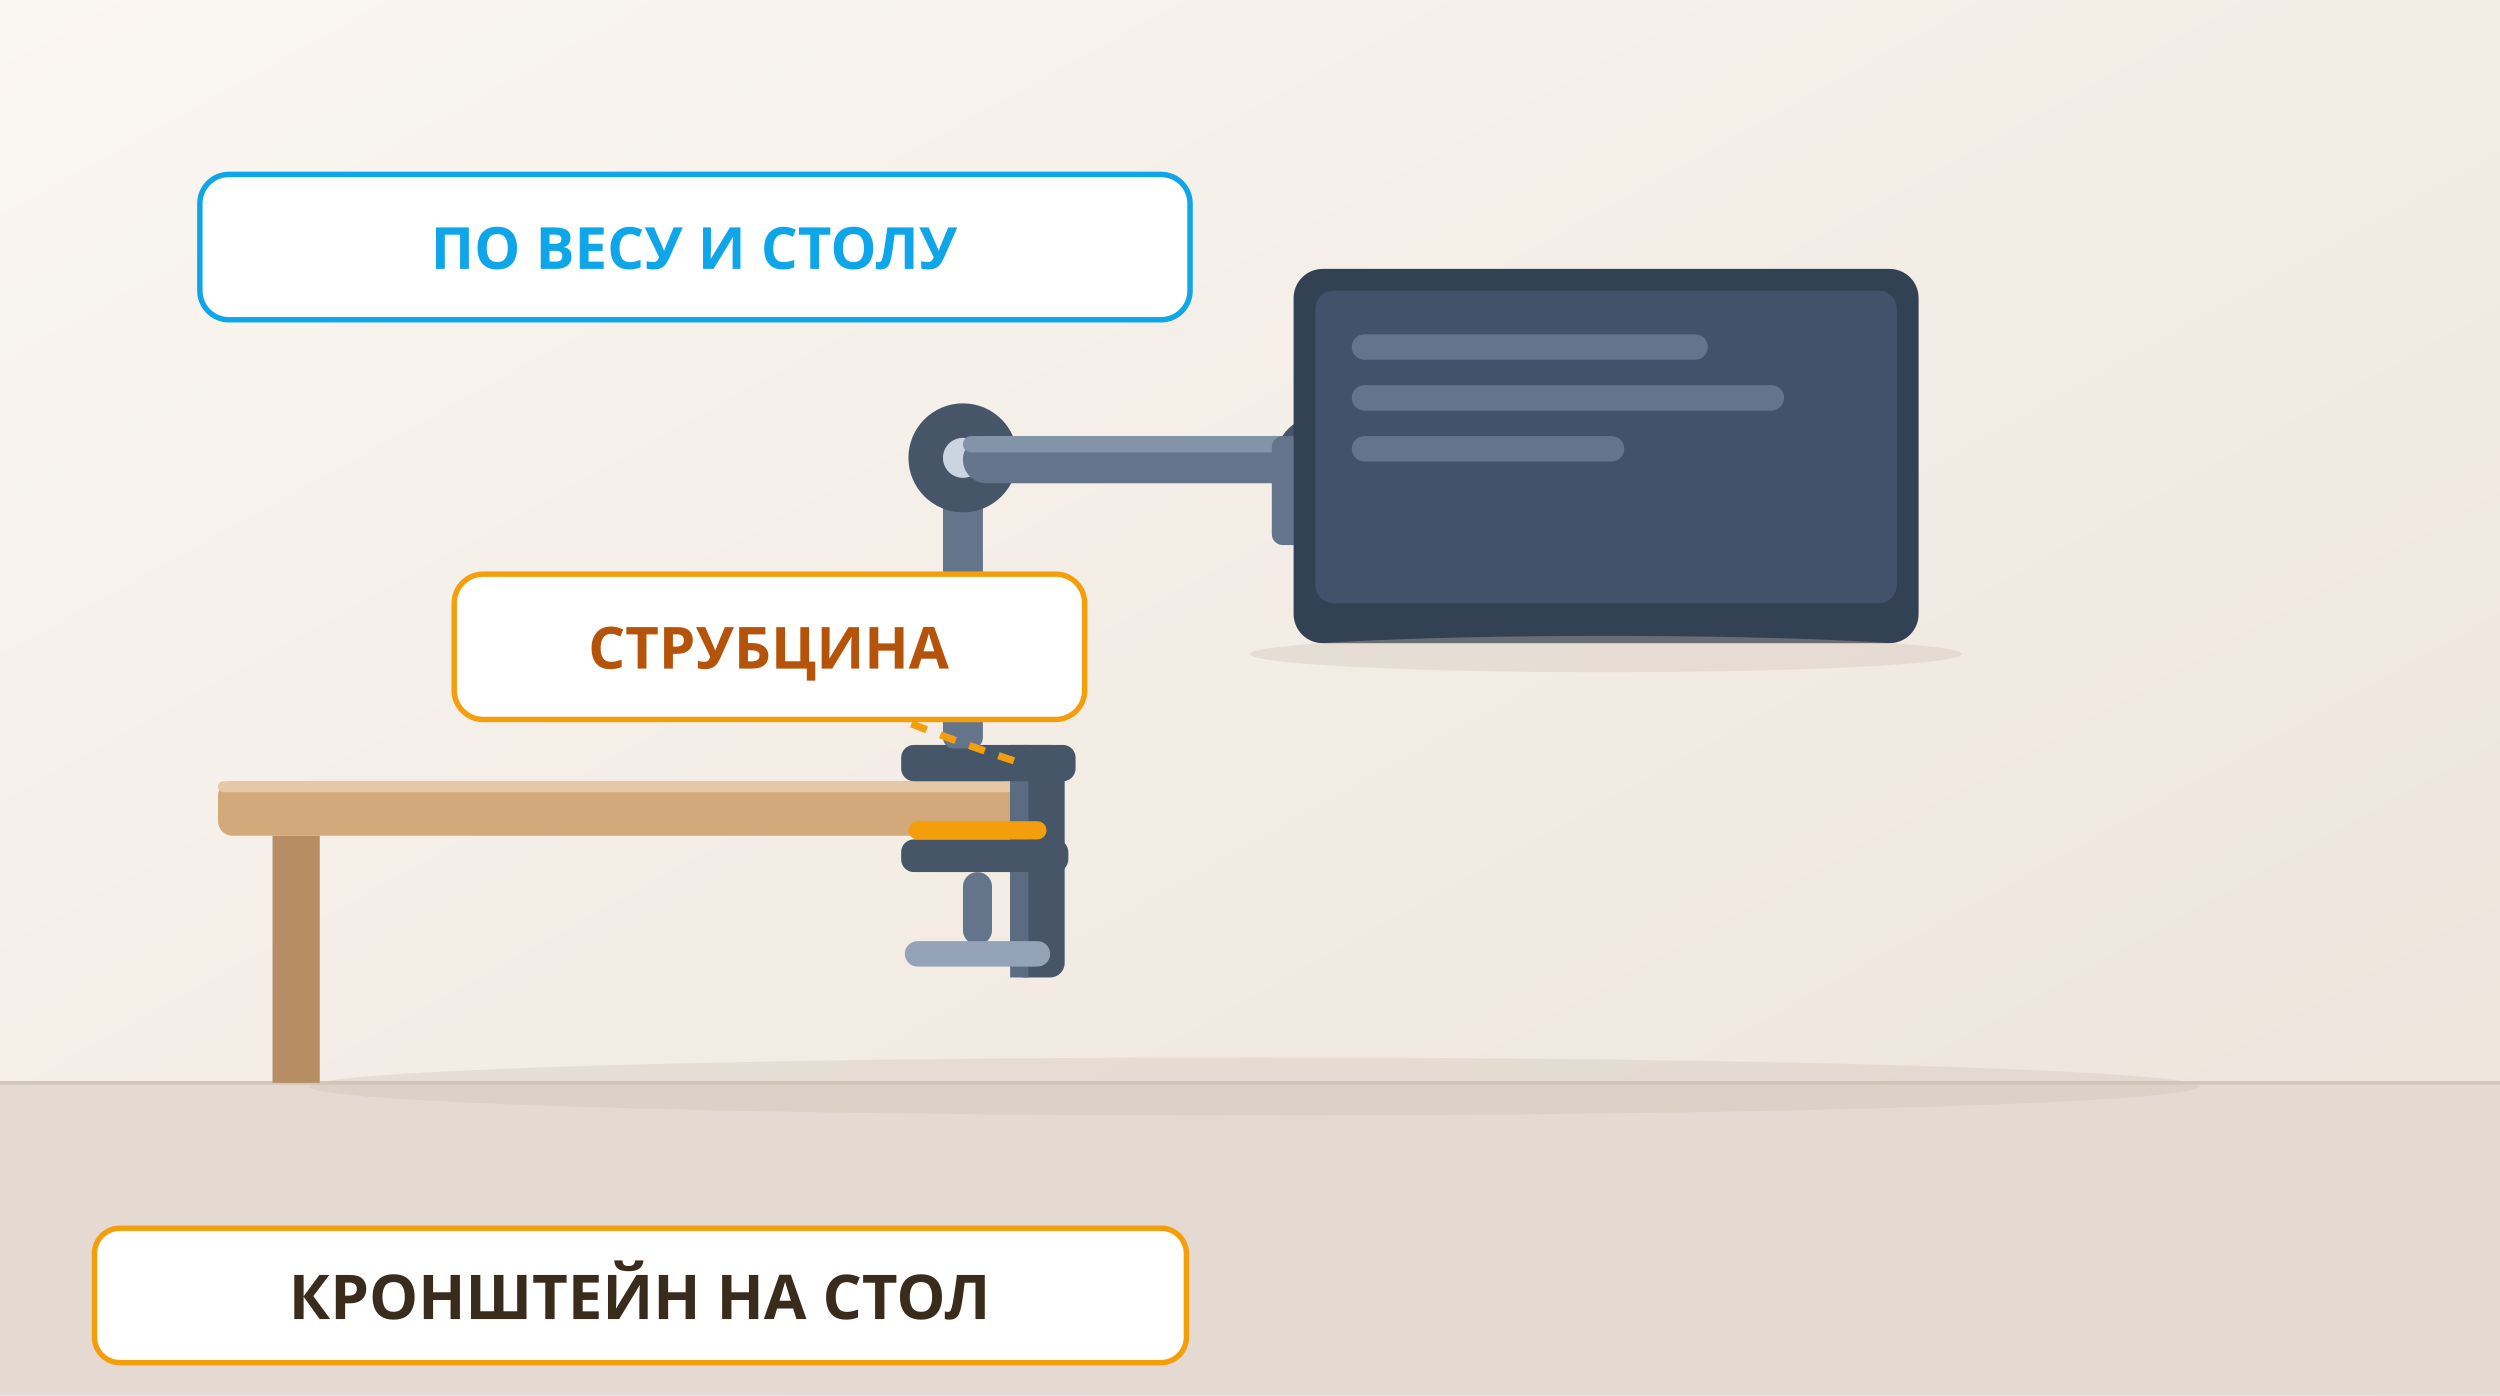
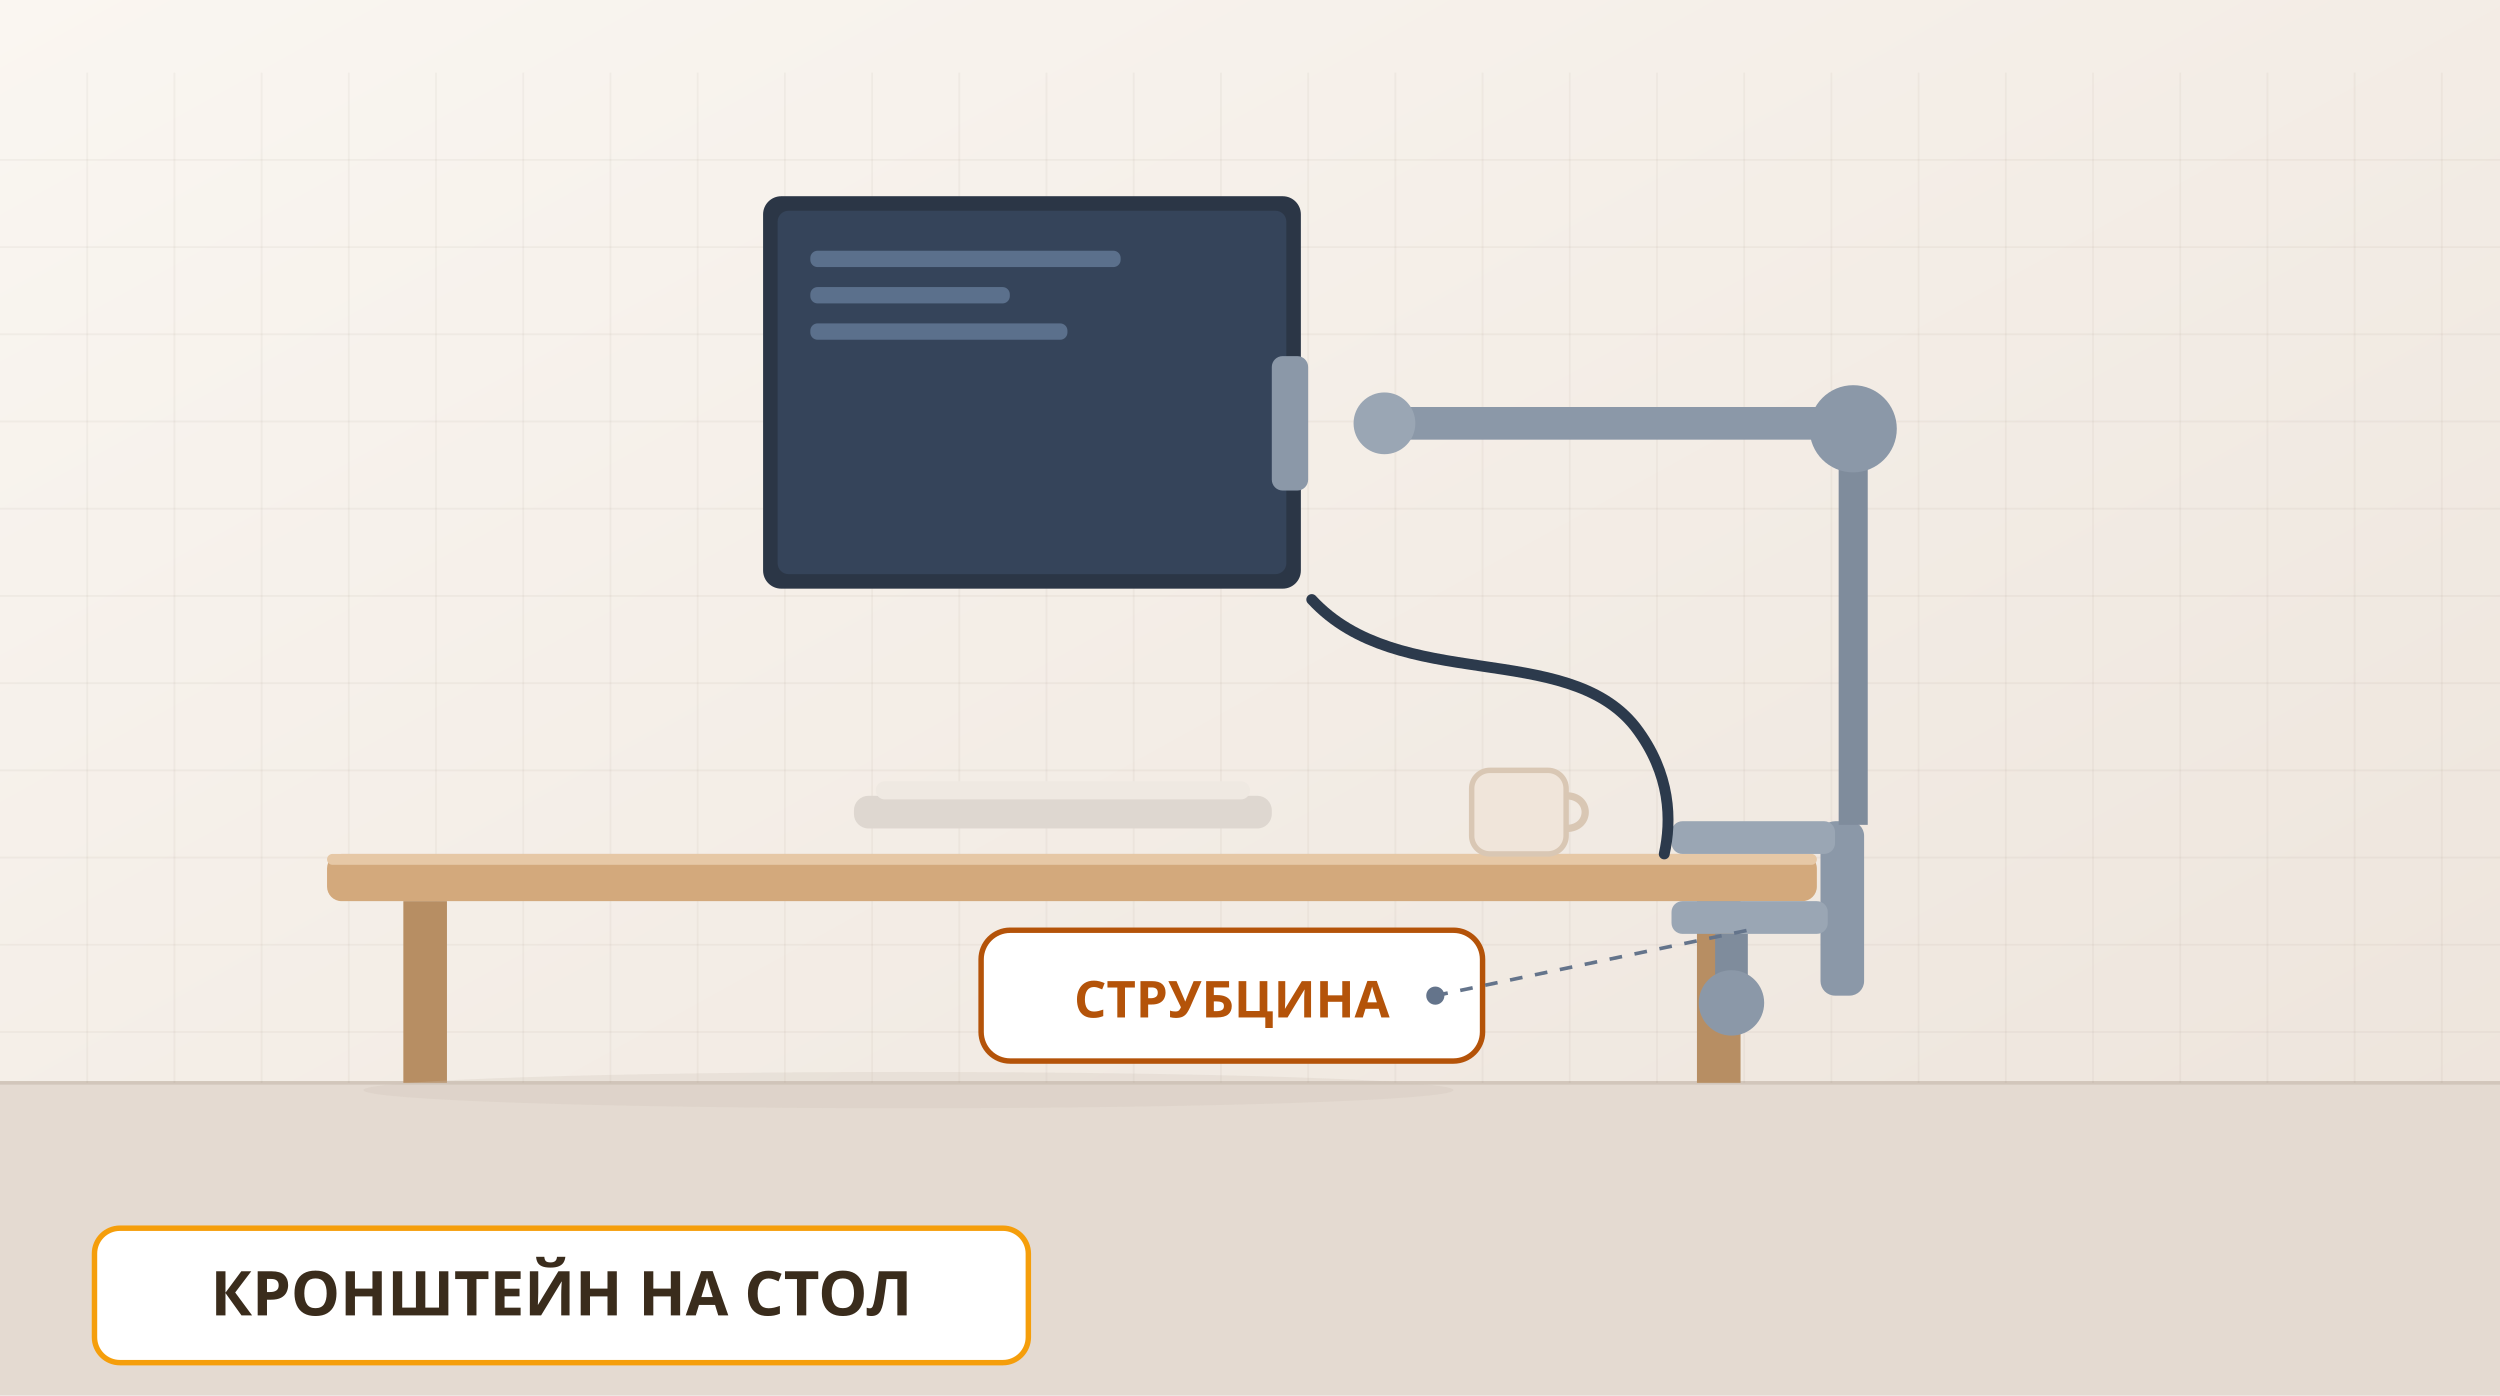
<svg xmlns="http://www.w3.org/2000/svg" viewBox="0 0 1376 768" width="1376" height="768">
  <defs>
    <linearGradient id="bg" x1="0%" y1="0%" x2="100%" y2="100%">
      <stop offset="0%" stop-color="#faf6f1" />
      <stop offset="100%" stop-color="#ece3da" />
    </linearGradient>
  </defs>
  <rect width="1376" height="768" fill="url(#bg)" />
  <rect x="0" y="596" width="1376" height="172" fill="#e4dad1" />
  <line x1="0" y1="596" x2="1376" y2="596" stroke="#d2c6bb" stroke-width="2" />
-   <ellipse cx="690" cy="598" rx="520" ry="16" fill="#cdc0b5" fill-opacity="0.35" />
-   <rect x="120" y="430" width="440" height="30" rx="8" fill="#d3a97c" />
-   <rect x="120" y="430" width="440" height="6" rx="3" fill="#e6c8a6" />
-   <rect x="150" y="460" width="26" height="136" fill="#b78e63" />
-   <rect x="556" y="410" width="30" height="128" rx="8" fill="#475569" />
-   <rect x="556" y="410" width="10" height="128" fill="#5b6b81" />
-   <rect x="496" y="410" width="96" height="20" rx="7" fill="#475569" />
-   <rect x="496" y="462" width="92" height="18" rx="7" fill="#475569" />
-   <rect x="500" y="452" width="76" height="10" rx="5" fill="#f59e0b" />
-   <rect x="530" y="480" width="16" height="40" rx="8" fill="#64748b" />
-   <rect x="498" y="518" width="80" height="14" rx="7" fill="#94a3b8" />
-   <rect x="519" y="252" width="22" height="160" rx="6" fill="#64748b" />
-   <circle cx="530" cy="252" r="30" fill="#475569" />
-   <circle cx="530" cy="252" r="11" fill="#cbd5e1" />
-   <rect x="530" y="240" width="196" height="26" rx="13" fill="#64748b" />
-   <rect x="530" y="240" width="196" height="9" rx="4.5" fill="#8494a8" />
-   <circle cx="726" cy="253" r="24" fill="#475569" />
-   <circle cx="726" cy="253" r="9" fill="#cbd5e1" />
-   <rect x="700" y="240" width="18" height="60" rx="6" fill="#64748b" />
-   <rect x="712" y="148" width="344" height="206" rx="16" fill="#334155" />
-   <rect x="724" y="160" width="320" height="172" rx="10" fill="#41526a" />
-   <rect x="744" y="184" width="196" height="14" rx="7" fill="#64748b" />
-   <rect x="744" y="212" width="238" height="14" rx="7" fill="#64748b" />
-   <rect x="744" y="240" width="150" height="14" rx="7" fill="#64748b" />
-   <ellipse cx="884" cy="360" rx="196" ry="10" fill="#cdc0b5" fill-opacity="0.35" />
-   <path d="M470 386 q60 24 92 34" fill="none" stroke="#f59e0b" stroke-width="4" stroke-dasharray="9 8" />
-   <rect x="250" y="316" width="347" height="80" rx="16" fill="#ffffff" stroke="#f59e0b" stroke-width="3" />
-   <text x="423" y="368" font-family="system-ui, sans-serif" font-size="32" font-weight="800" fill="#b45309" text-anchor="middle">СТРУБЦИНА</text>
-   <rect x="110" y="96" width="545" height="80" rx="16" fill="#ffffff" stroke="#0ea5e9" stroke-width="3" />
-   <text x="382" y="148" font-family="system-ui, sans-serif" font-size="32" font-weight="800" fill="#0ea5e9" text-anchor="middle">ПО ВЕСУ И СТОЛУ</text>
-   <rect x="52" y="676" width="601" height="74" rx="14" fill="#ffffff" stroke="#f59e0b" stroke-width="3" />
-   <text x="352" y="726" font-family="system-ui, sans-serif" font-size="34" font-weight="800" fill="#3a2c1c" text-anchor="middle">КРОНШТЕЙН НА СТОЛ</text>
+   <g stroke="#7c6a58" stroke-opacity="0.055" stroke-width="1">
+     <line x1="48" y1="40" x2="48" y2="596" />
+     <line x1="96" y1="40" x2="96" y2="596" />
+     <line x1="144" y1="40" x2="144" y2="596" />
+     <line x1="192" y1="40" x2="192" y2="596" />
+     <line x1="240" y1="40" x2="240" y2="596" />
+     <line x1="288" y1="40" x2="288" y2="596" />
+     <line x1="336" y1="40" x2="336" y2="596" />
+     <line x1="384" y1="40" x2="384" y2="596" />
+     <line x1="432" y1="40" x2="432" y2="596" />
+     <line x1="480" y1="40" x2="480" y2="596" />
+     <line x1="528" y1="40" x2="528" y2="596" />
+     <line x1="576" y1="40" x2="576" y2="596" />
+     <line x1="624" y1="40" x2="624" y2="596" />
+     <line x1="672" y1="40" x2="672" y2="596" />
+     <line x1="720" y1="40" x2="720" y2="596" />
+     <line x1="768" y1="40" x2="768" y2="596" />
+     <line x1="816" y1="40" x2="816" y2="596" />
+     <line x1="864" y1="40" x2="864" y2="596" />
+     <line x1="912" y1="40" x2="912" y2="596" />
+     <line x1="960" y1="40" x2="960" y2="596" />
+     <line x1="1008" y1="40" x2="1008" y2="596" />
+     <line x1="1056" y1="40" x2="1056" y2="596" />
+     <line x1="1104" y1="40" x2="1104" y2="596" />
+     <line x1="1152" y1="40" x2="1152" y2="596" />
+     <line x1="1200" y1="40" x2="1200" y2="596" />
+     <line x1="1248" y1="40" x2="1248" y2="596" />
+     <line x1="1296" y1="40" x2="1296" y2="596" />
+     <line x1="1344" y1="40" x2="1344" y2="596" />
+     <line x1="0" y1="88" x2="1376" y2="88" />
+     <line x1="0" y1="136" x2="1376" y2="136" />
+     <line x1="0" y1="184" x2="1376" y2="184" />
+     <line x1="0" y1="232" x2="1376" y2="232" />
+     <line x1="0" y1="280" x2="1376" y2="280" />
+     <line x1="0" y1="328" x2="1376" y2="328" />
+     <line x1="0" y1="376" x2="1376" y2="376" />
+     <line x1="0" y1="424" x2="1376" y2="424" />
+     <line x1="0" y1="472" x2="1376" y2="472" />
+     <line x1="0" y1="520" x2="1376" y2="520" />
+     <line x1="0" y1="568" x2="1376" y2="568" />
+   </g>
+   <rect x="180" y="470" width="820" height="26" rx="8" fill="#d3a97c" />
+   <rect x="180" y="470" width="820" height="6" rx="3" fill="#e6c8a6" />
+   <rect x="222" y="496" width="24" height="100" fill="#b78e63" />
+   <rect x="934" y="496" width="24" height="100" fill="#b78e63" />
+   <ellipse cx="500" cy="600" rx="300" ry="10" fill="#cdc0b5" fill-opacity="0.25" />
+   <rect x="1002" y="452" width="24" height="96" rx="8" fill="#8b98a8" />
+   <rect x="920" y="452" width="90" height="18" rx="6" fill="#9aa6b4" />
+   <rect x="920" y="496" width="86" height="18" rx="6" fill="#9aa6b4" />
+   <rect x="944" y="514" width="18" height="26" fill="#7f8c9c" />
+   <circle cx="953" cy="552" r="18" fill="#8b98a8" />
+   <rect x="1012" y="232" width="16" height="222" fill="#7f8c9c" />
+   <circle cx="1020" cy="236" r="24" fill="#8b98a8" />
+   <rect x="748" y="224" width="272" height="18" rx="9" fill="#8b98a8" />
+   <circle cx="762" cy="233" r="17" fill="#9aa6b4" />
+   <rect x="420" y="108" width="296" height="216" rx="10" fill="#2b3646" />
+   <rect x="428" y="116" width="280" height="200" rx="6" fill="#35445a" />
+   <rect x="446" y="138" width="170.8" height="9" rx="4" fill="#5b708c" />
+   <rect x="446" y="158" width="109.8" height="9" rx="4" fill="#5b708c" />
+   <rect x="446" y="178" width="141.52" height="9" rx="4" fill="#5b708c" />
+   <rect x="700" y="196" width="20" height="74" rx="6" fill="#8b98a8" />
+   <path d="M722 330 C770 382 862 352 900 400 C920 426 920 452 916 470" fill="none" stroke="#2c3a4c" stroke-width="6" stroke-linecap="round" />
+   <rect x="470" y="438" width="230" height="18" rx="8" fill="#ded7d0" />
+   <rect x="482" y="430" width="206" height="10" rx="5" fill="#efe9e2" />
+   <rect x="810" y="424" width="52" height="46" rx="10" fill="#f0e5da" stroke="#d9c7b4" stroke-width="3" />
+   <path d="M862 438 C876 438 876 456 862 456" fill="none" stroke="#d9c7b4" stroke-width="4" />
+   <g>
+     <rect x="540" y="512" width="276" height="72" rx="16" fill="#ffffff" stroke="#b45309" stroke-width="3" />
+     <text x="678" y="560" font-family="system-ui, sans-serif" font-size="28" font-weight="800" fill="#b45309" text-anchor="middle">СТРУБЦИНА</text>
+   </g>
+   <path d="M790 548 L962 512" fill="none" stroke="#64748b" stroke-width="2" stroke-dasharray="7 7" />
+   <circle cx="790" cy="548" r="5" fill="#64748b" />
+   <rect x="52" y="676" width="514" height="74" rx="14" fill="#ffffff" stroke="#f59e0b" stroke-width="3" />
+   <text x="309" y="724" font-family="system-ui, sans-serif" font-size="34" font-weight="800" fill="#3a2c1c" text-anchor="middle">КРОНШТЕЙН НА СТОЛ</text>
</svg>
